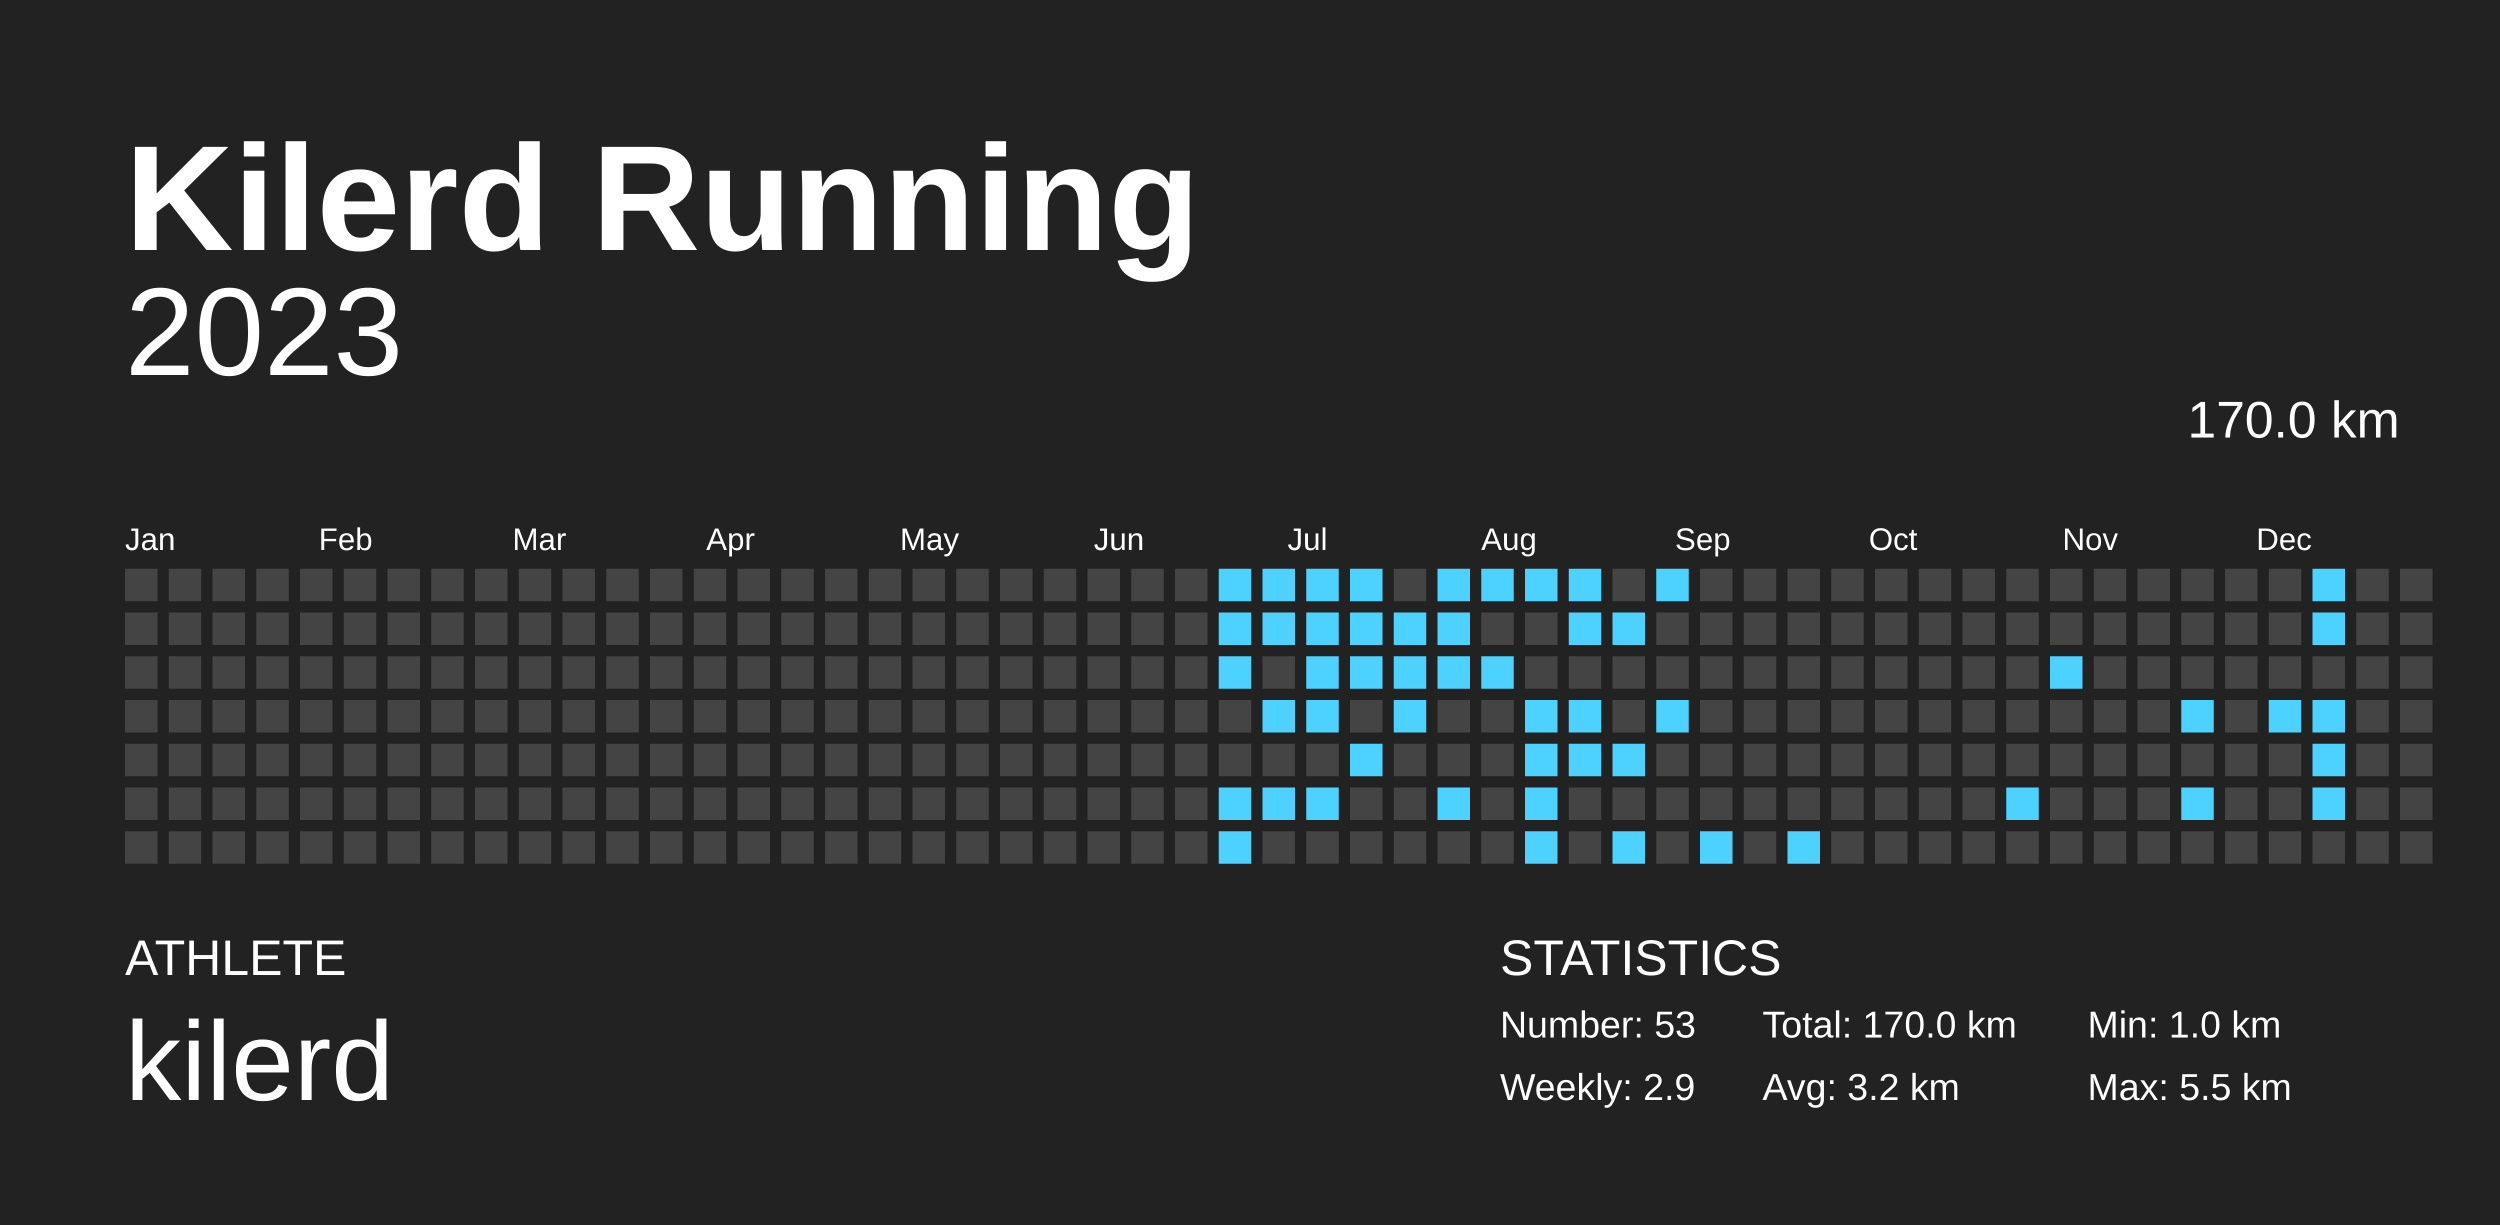
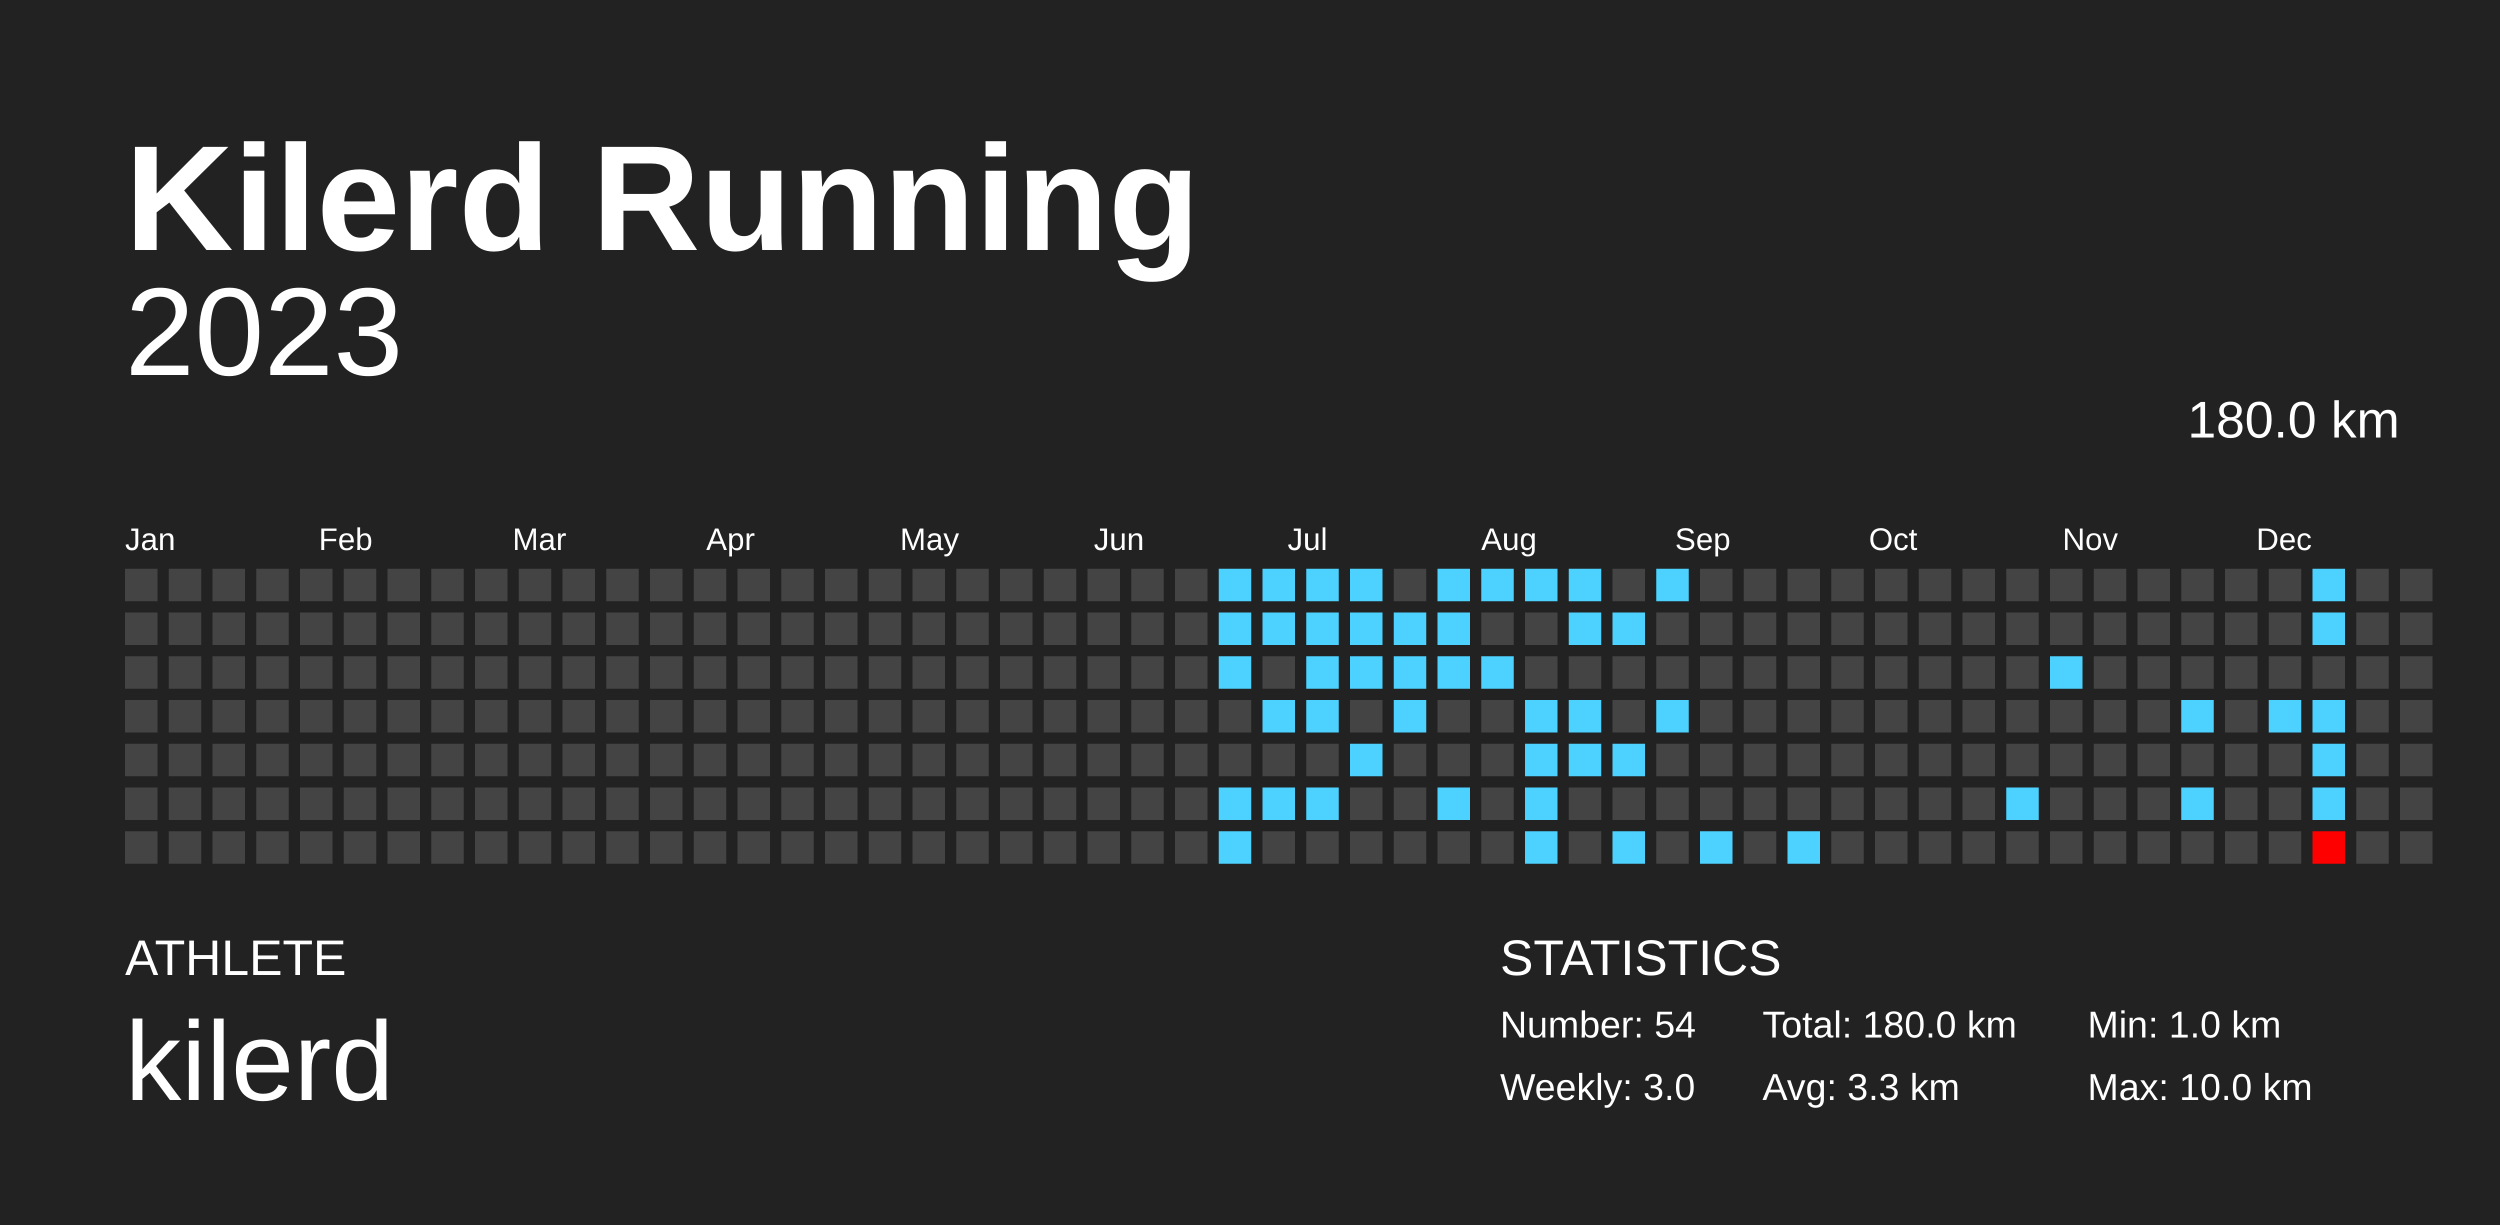
<svg xmlns="http://www.w3.org/2000/svg" baseProfile="full" height="98mm" version="1.1" viewBox="0,0,200,98" width="200mm">
  <defs />
  <rect fill="#222222" height="98" width="200" x="0" y="0" />
  <text fill="#FFFFFF" style="font-size:12px; font-family:Arial; font-weight:bold;" x="10" y="20">Kilerd Running</text>
  <text fill="#FFFFFF" style="font-size:4px; font-family:Arial" x="10" y="78">ATHLETE</text>
  <text fill="#FFFFFF" style="font-size:9px; font-family:Arial" x="10" y="88">kilerd</text>
  <text fill="#FFFFFF" style="font-size:4px; font-family:Arial" x="120" y="78">STATISTICS</text>
-   <text fill="#FFFFFF" style="font-size:3px; font-family:Arial" x="120" y="83">Number: 53</text>
-   <text fill="#FFFFFF" style="font-size:3px; font-family:Arial" x="120" y="88">Weekly: 2.9</text>
-   <text fill="#FFFFFF" style="font-size:3px; font-family:Arial" x="141" y="83">Total: 170.0 km</text>
-   <text fill="#FFFFFF" style="font-size:3px; font-family:Arial" x="141" y="88">Avg: 3.2 km</text>
+   <text fill="#FFFFFF" style="font-size:3px; font-family:Arial" x="120" y="83">Number: 54</text>
+   <text fill="#FFFFFF" style="font-size:3px; font-family:Arial" x="120" y="88">Weekly: 3.0</text>
+   <text fill="#FFFFFF" style="font-size:3px; font-family:Arial" x="141" y="83">Total: 180.0 km</text>
+   <text fill="#FFFFFF" style="font-size:3px; font-family:Arial" x="141" y="88">Avg: 3.3 km</text>
  <text fill="#FFFFFF" style="font-size:3px; font-family:Arial" x="167" y="83">Min: 1.0 km</text>
-   <text fill="#FFFFFF" style="font-size:3px; font-family:Arial" x="167" y="88">Max: 5.5 km</text>
+   <text fill="#FFFFFF" style="font-size:3px; font-family:Arial" x="167" y="88">Max: 10.0 km</text>
  <text alignment-baseline="hanging" fill="#FFFFFF" style="font-size:10.0px; font-family:Arial;" x="10" y="30">2023</text>
-   <text alignment-baseline="hanging" fill="#FFFFFF" style="font-size:4.125px; font-family:Arial;" x="175" y="35">170.0 km</text>
+   <text alignment-baseline="hanging" fill="#FFFFFF" style="font-size:4.125px; font-family:Arial;" x="175" y="35">180.0 km</text>
  <text fill="#FFFFFF" style="font-size:2.5px; font-family:Arial" x="10.0" y="44">Jan</text>
  <text fill="#FFFFFF" style="font-size:2.5px; font-family:Arial" x="25.5" y="44">Feb</text>
  <text fill="#FFFFFF" style="font-size:2.5px; font-family:Arial" x="41.0" y="44">Mar</text>
  <text fill="#FFFFFF" style="font-size:2.5px; font-family:Arial" x="56.5" y="44">Apr</text>
  <text fill="#FFFFFF" style="font-size:2.5px; font-family:Arial" x="72.0" y="44">May</text>
  <text fill="#FFFFFF" style="font-size:2.5px; font-family:Arial" x="87.5" y="44">Jun</text>
  <text fill="#FFFFFF" style="font-size:2.5px; font-family:Arial" x="103.0" y="44">Jul</text>
  <text fill="#FFFFFF" style="font-size:2.5px; font-family:Arial" x="118.5" y="44">Aug</text>
  <text fill="#FFFFFF" style="font-size:2.5px; font-family:Arial" x="134.0" y="44">Sep</text>
  <text fill="#FFFFFF" style="font-size:2.5px; font-family:Arial" x="149.5" y="44">Oct</text>
  <text fill="#FFFFFF" style="font-size:2.5px; font-family:Arial" x="165.0" y="44">Nov</text>
  <text fill="#FFFFFF" style="font-size:2.5px; font-family:Arial" x="180.5" y="44">Dec</text>
  <rect fill="#444444" height="2.6" width="2.6" x="10.0" y="45.5" />
  <rect fill="#444444" height="2.6" width="2.6" x="10.0" y="49.0" />
  <rect fill="#444444" height="2.6" width="2.6" x="10.0" y="52.5" />
  <rect fill="#444444" height="2.6" width="2.6" x="10.0" y="56.0" />
  <rect fill="#444444" height="2.6" width="2.6" x="10.0" y="59.5" />
  <rect fill="#444444" height="2.6" width="2.6" x="10.0" y="63.0" />
  <rect fill="#444444" height="2.6" width="2.6" x="10.0" y="66.5" />
  <rect fill="#444444" height="2.6" width="2.6" x="13.5" y="45.5" />
  <rect fill="#444444" height="2.6" width="2.6" x="13.5" y="49.0" />
  <rect fill="#444444" height="2.6" width="2.6" x="13.5" y="52.5" />
  <rect fill="#444444" height="2.6" width="2.6" x="13.5" y="56.0" />
  <rect fill="#444444" height="2.6" width="2.6" x="13.5" y="59.5" />
  <rect fill="#444444" height="2.6" width="2.6" x="13.5" y="63.0" />
  <rect fill="#444444" height="2.6" width="2.6" x="13.5" y="66.5" />
  <rect fill="#444444" height="2.6" width="2.6" x="17.0" y="45.5" />
  <rect fill="#444444" height="2.6" width="2.6" x="17.0" y="49.0" />
  <rect fill="#444444" height="2.6" width="2.6" x="17.0" y="52.5" />
  <rect fill="#444444" height="2.6" width="2.6" x="17.0" y="56.0" />
  <rect fill="#444444" height="2.6" width="2.6" x="17.0" y="59.5" />
  <rect fill="#444444" height="2.6" width="2.6" x="17.0" y="63.0" />
  <rect fill="#444444" height="2.6" width="2.6" x="17.0" y="66.5" />
  <rect fill="#444444" height="2.6" width="2.6" x="20.5" y="45.5" />
  <rect fill="#444444" height="2.6" width="2.6" x="20.5" y="49.0" />
  <rect fill="#444444" height="2.6" width="2.6" x="20.5" y="52.5" />
  <rect fill="#444444" height="2.6" width="2.6" x="20.5" y="56.0" />
  <rect fill="#444444" height="2.6" width="2.6" x="20.5" y="59.5" />
  <rect fill="#444444" height="2.6" width="2.6" x="20.5" y="63.0" />
  <rect fill="#444444" height="2.6" width="2.6" x="20.5" y="66.5" />
  <rect fill="#444444" height="2.6" width="2.6" x="24.0" y="45.5" />
  <rect fill="#444444" height="2.6" width="2.6" x="24.0" y="49.0" />
  <rect fill="#444444" height="2.6" width="2.6" x="24.0" y="52.5" />
  <rect fill="#444444" height="2.6" width="2.6" x="24.0" y="56.0" />
  <rect fill="#444444" height="2.6" width="2.6" x="24.0" y="59.5" />
  <rect fill="#444444" height="2.6" width="2.6" x="24.0" y="63.0" />
  <rect fill="#444444" height="2.6" width="2.6" x="24.0" y="66.5" />
  <rect fill="#444444" height="2.6" width="2.6" x="27.5" y="45.5" />
  <rect fill="#444444" height="2.6" width="2.6" x="27.5" y="49.0" />
  <rect fill="#444444" height="2.6" width="2.6" x="27.5" y="52.5" />
  <rect fill="#444444" height="2.6" width="2.6" x="27.5" y="56.0" />
  <rect fill="#444444" height="2.6" width="2.6" x="27.5" y="59.5" />
  <rect fill="#444444" height="2.6" width="2.6" x="27.5" y="63.0" />
  <rect fill="#444444" height="2.6" width="2.6" x="27.5" y="66.5" />
  <rect fill="#444444" height="2.6" width="2.6" x="31.0" y="45.5" />
  <rect fill="#444444" height="2.6" width="2.6" x="31.0" y="49.0" />
  <rect fill="#444444" height="2.6" width="2.6" x="31.0" y="52.5" />
  <rect fill="#444444" height="2.6" width="2.6" x="31.0" y="56.0" />
  <rect fill="#444444" height="2.6" width="2.6" x="31.0" y="59.5" />
  <rect fill="#444444" height="2.6" width="2.6" x="31.0" y="63.0" />
  <rect fill="#444444" height="2.6" width="2.6" x="31.0" y="66.5" />
  <rect fill="#444444" height="2.6" width="2.6" x="34.5" y="45.5" />
  <rect fill="#444444" height="2.6" width="2.6" x="34.5" y="49.0" />
  <rect fill="#444444" height="2.6" width="2.6" x="34.5" y="52.5" />
  <rect fill="#444444" height="2.6" width="2.6" x="34.5" y="56.0" />
  <rect fill="#444444" height="2.6" width="2.6" x="34.5" y="59.5" />
  <rect fill="#444444" height="2.6" width="2.6" x="34.5" y="63.0" />
  <rect fill="#444444" height="2.6" width="2.6" x="34.5" y="66.5" />
  <rect fill="#444444" height="2.6" width="2.6" x="38.0" y="45.5" />
  <rect fill="#444444" height="2.6" width="2.6" x="38.0" y="49.0" />
  <rect fill="#444444" height="2.6" width="2.6" x="38.0" y="52.5" />
  <rect fill="#444444" height="2.6" width="2.6" x="38.0" y="56.0" />
  <rect fill="#444444" height="2.6" width="2.6" x="38.0" y="59.5" />
  <rect fill="#444444" height="2.6" width="2.6" x="38.0" y="63.0" />
  <rect fill="#444444" height="2.6" width="2.6" x="38.0" y="66.5" />
  <rect fill="#444444" height="2.6" width="2.6" x="41.5" y="45.5" />
  <rect fill="#444444" height="2.6" width="2.6" x="41.5" y="49.0" />
  <rect fill="#444444" height="2.6" width="2.6" x="41.5" y="52.5" />
  <rect fill="#444444" height="2.6" width="2.6" x="41.5" y="56.0" />
  <rect fill="#444444" height="2.6" width="2.6" x="41.5" y="59.5" />
  <rect fill="#444444" height="2.6" width="2.6" x="41.5" y="63.0" />
  <rect fill="#444444" height="2.6" width="2.6" x="41.5" y="66.5" />
  <rect fill="#444444" height="2.6" width="2.6" x="45.0" y="45.5" />
  <rect fill="#444444" height="2.6" width="2.6" x="45.0" y="49.0" />
  <rect fill="#444444" height="2.6" width="2.6" x="45.0" y="52.5" />
  <rect fill="#444444" height="2.6" width="2.6" x="45.0" y="56.0" />
  <rect fill="#444444" height="2.6" width="2.6" x="45.0" y="59.5" />
  <rect fill="#444444" height="2.6" width="2.6" x="45.0" y="63.0" />
  <rect fill="#444444" height="2.6" width="2.6" x="45.0" y="66.5" />
  <rect fill="#444444" height="2.6" width="2.6" x="48.5" y="45.5" />
  <rect fill="#444444" height="2.6" width="2.6" x="48.5" y="49.0" />
  <rect fill="#444444" height="2.6" width="2.6" x="48.5" y="52.5" />
  <rect fill="#444444" height="2.6" width="2.6" x="48.5" y="56.0" />
  <rect fill="#444444" height="2.6" width="2.6" x="48.5" y="59.5" />
  <rect fill="#444444" height="2.6" width="2.6" x="48.5" y="63.0" />
  <rect fill="#444444" height="2.6" width="2.6" x="48.5" y="66.5" />
  <rect fill="#444444" height="2.6" width="2.6" x="52.0" y="45.5" />
  <rect fill="#444444" height="2.6" width="2.6" x="52.0" y="49.0" />
  <rect fill="#444444" height="2.6" width="2.6" x="52.0" y="52.5" />
  <rect fill="#444444" height="2.6" width="2.6" x="52.0" y="56.0" />
  <rect fill="#444444" height="2.6" width="2.6" x="52.0" y="59.5" />
  <rect fill="#444444" height="2.6" width="2.6" x="52.0" y="63.0" />
  <rect fill="#444444" height="2.6" width="2.6" x="52.0" y="66.5" />
  <rect fill="#444444" height="2.6" width="2.6" x="55.5" y="45.5" />
  <rect fill="#444444" height="2.6" width="2.6" x="55.5" y="49.0" />
  <rect fill="#444444" height="2.6" width="2.6" x="55.5" y="52.5" />
  <rect fill="#444444" height="2.6" width="2.6" x="55.5" y="56.0" />
  <rect fill="#444444" height="2.6" width="2.6" x="55.5" y="59.5" />
  <rect fill="#444444" height="2.6" width="2.6" x="55.5" y="63.0" />
  <rect fill="#444444" height="2.6" width="2.6" x="55.5" y="66.5" />
  <rect fill="#444444" height="2.6" width="2.6" x="59.0" y="45.5" />
  <rect fill="#444444" height="2.6" width="2.6" x="59.0" y="49.0" />
  <rect fill="#444444" height="2.6" width="2.6" x="59.0" y="52.5" />
  <rect fill="#444444" height="2.6" width="2.6" x="59.0" y="56.0" />
  <rect fill="#444444" height="2.6" width="2.6" x="59.0" y="59.5" />
  <rect fill="#444444" height="2.6" width="2.6" x="59.0" y="63.0" />
  <rect fill="#444444" height="2.6" width="2.6" x="59.0" y="66.5" />
  <rect fill="#444444" height="2.6" width="2.6" x="62.5" y="45.5" />
  <rect fill="#444444" height="2.6" width="2.6" x="62.5" y="49.0" />
  <rect fill="#444444" height="2.6" width="2.6" x="62.5" y="52.5" />
  <rect fill="#444444" height="2.6" width="2.6" x="62.5" y="56.0" />
  <rect fill="#444444" height="2.6" width="2.6" x="62.5" y="59.5" />
  <rect fill="#444444" height="2.6" width="2.6" x="62.5" y="63.0" />
  <rect fill="#444444" height="2.6" width="2.6" x="62.5" y="66.5" />
  <rect fill="#444444" height="2.6" width="2.6" x="66.0" y="45.5" />
  <rect fill="#444444" height="2.6" width="2.6" x="66.0" y="49.0" />
  <rect fill="#444444" height="2.6" width="2.6" x="66.0" y="52.5" />
  <rect fill="#444444" height="2.6" width="2.6" x="66.0" y="56.0" />
  <rect fill="#444444" height="2.6" width="2.6" x="66.0" y="59.5" />
  <rect fill="#444444" height="2.6" width="2.6" x="66.0" y="63.0" />
  <rect fill="#444444" height="2.6" width="2.6" x="66.0" y="66.5" />
  <rect fill="#444444" height="2.6" width="2.6" x="69.5" y="45.5" />
  <rect fill="#444444" height="2.6" width="2.6" x="69.5" y="49.0" />
  <rect fill="#444444" height="2.6" width="2.6" x="69.5" y="52.5" />
  <rect fill="#444444" height="2.6" width="2.6" x="69.5" y="56.0" />
  <rect fill="#444444" height="2.6" width="2.6" x="69.5" y="59.5" />
  <rect fill="#444444" height="2.6" width="2.6" x="69.5" y="63.0" />
  <rect fill="#444444" height="2.6" width="2.6" x="69.5" y="66.5" />
  <rect fill="#444444" height="2.6" width="2.6" x="73.0" y="45.5" />
  <rect fill="#444444" height="2.6" width="2.6" x="73.0" y="49.0" />
  <rect fill="#444444" height="2.6" width="2.6" x="73.0" y="52.5" />
  <rect fill="#444444" height="2.6" width="2.6" x="73.0" y="56.0" />
  <rect fill="#444444" height="2.6" width="2.6" x="73.0" y="59.5" />
  <rect fill="#444444" height="2.6" width="2.6" x="73.0" y="63.0" />
  <rect fill="#444444" height="2.6" width="2.6" x="73.0" y="66.5" />
  <rect fill="#444444" height="2.6" width="2.6" x="76.5" y="45.5" />
  <rect fill="#444444" height="2.6" width="2.6" x="76.5" y="49.0" />
  <rect fill="#444444" height="2.6" width="2.6" x="76.5" y="52.5" />
  <rect fill="#444444" height="2.6" width="2.6" x="76.5" y="56.0" />
  <rect fill="#444444" height="2.6" width="2.6" x="76.5" y="59.5" />
  <rect fill="#444444" height="2.6" width="2.6" x="76.5" y="63.0" />
  <rect fill="#444444" height="2.6" width="2.6" x="76.5" y="66.5" />
  <rect fill="#444444" height="2.6" width="2.6" x="80.0" y="45.5" />
  <rect fill="#444444" height="2.6" width="2.6" x="80.0" y="49.0" />
  <rect fill="#444444" height="2.6" width="2.6" x="80.0" y="52.5" />
  <rect fill="#444444" height="2.6" width="2.6" x="80.0" y="56.0" />
  <rect fill="#444444" height="2.6" width="2.6" x="80.0" y="59.5" />
  <rect fill="#444444" height="2.6" width="2.6" x="80.0" y="63.0" />
  <rect fill="#444444" height="2.6" width="2.6" x="80.0" y="66.5" />
  <rect fill="#444444" height="2.6" width="2.6" x="83.5" y="45.5" />
  <rect fill="#444444" height="2.6" width="2.6" x="83.5" y="49.0" />
  <rect fill="#444444" height="2.6" width="2.6" x="83.5" y="52.5" />
  <rect fill="#444444" height="2.6" width="2.6" x="83.5" y="56.0" />
  <rect fill="#444444" height="2.6" width="2.6" x="83.5" y="59.5" />
  <rect fill="#444444" height="2.6" width="2.6" x="83.5" y="63.0" />
  <rect fill="#444444" height="2.6" width="2.6" x="83.5" y="66.5" />
  <rect fill="#444444" height="2.6" width="2.6" x="87.0" y="45.5" />
  <rect fill="#444444" height="2.6" width="2.6" x="87.0" y="49.0" />
  <rect fill="#444444" height="2.6" width="2.6" x="87.0" y="52.5" />
  <rect fill="#444444" height="2.6" width="2.6" x="87.0" y="56.0" />
  <rect fill="#444444" height="2.6" width="2.6" x="87.0" y="59.5" />
  <rect fill="#444444" height="2.6" width="2.6" x="87.0" y="63.0" />
  <rect fill="#444444" height="2.6" width="2.6" x="87.0" y="66.5" />
  <rect fill="#444444" height="2.6" width="2.6" x="90.5" y="45.5" />
  <rect fill="#444444" height="2.6" width="2.6" x="90.5" y="49.0" />
  <rect fill="#444444" height="2.6" width="2.6" x="90.5" y="52.5" />
  <rect fill="#444444" height="2.6" width="2.6" x="90.5" y="56.0" />
  <rect fill="#444444" height="2.6" width="2.6" x="90.5" y="59.5" />
  <rect fill="#444444" height="2.6" width="2.6" x="90.5" y="63.0" />
  <rect fill="#444444" height="2.6" width="2.6" x="90.5" y="66.5" />
  <rect fill="#444444" height="2.6" width="2.6" x="94.0" y="45.5" />
  <rect fill="#444444" height="2.6" width="2.6" x="94.0" y="49.0" />
  <rect fill="#444444" height="2.6" width="2.6" x="94.0" y="52.5" />
  <rect fill="#444444" height="2.6" width="2.6" x="94.0" y="56.0" />
  <rect fill="#444444" height="2.6" width="2.6" x="94.0" y="59.5" />
  <rect fill="#444444" height="2.6" width="2.6" x="94.0" y="63.0" />
  <rect fill="#444444" height="2.6" width="2.6" x="94.0" y="66.5" />
  <rect fill="#4dd2ff" height="2.6" width="2.6" x="97.5" y="45.5" />
  <rect fill="#4dd2ff" height="2.6" width="2.6" x="97.5" y="49.0" />
  <rect fill="#4dd2ff" height="2.6" width="2.6" x="97.5" y="52.5" />
  <rect fill="#444444" height="2.6" width="2.6" x="97.5" y="56.0" />
  <rect fill="#444444" height="2.6" width="2.6" x="97.5" y="59.5" />
  <rect fill="#4dd2ff" height="2.6" width="2.6" x="97.5" y="63.0" />
  <rect fill="#4dd2ff" height="2.6" width="2.6" x="97.5" y="66.5" />
  <rect fill="#4dd2ff" height="2.6" width="2.6" x="101.0" y="45.5" />
  <rect fill="#4dd2ff" height="2.6" width="2.6" x="101.0" y="49.0" />
  <rect fill="#444444" height="2.6" width="2.6" x="101.0" y="52.5" />
  <rect fill="#4dd2ff" height="2.6" width="2.6" x="101.0" y="56.0" />
  <rect fill="#444444" height="2.6" width="2.6" x="101.0" y="59.5" />
  <rect fill="#4dd2ff" height="2.6" width="2.6" x="101.0" y="63.0" />
  <rect fill="#444444" height="2.6" width="2.6" x="101.0" y="66.5" />
  <rect fill="#4dd2ff" height="2.6" width="2.6" x="104.5" y="45.5" />
  <rect fill="#4dd2ff" height="2.6" width="2.6" x="104.5" y="49.0" />
  <rect fill="#4dd2ff" height="2.6" width="2.6" x="104.5" y="52.5" />
  <rect fill="#4dd2ff" height="2.6" width="2.6" x="104.5" y="56.0" />
  <rect fill="#444444" height="2.6" width="2.6" x="104.5" y="59.5" />
  <rect fill="#4dd2ff" height="2.6" width="2.6" x="104.5" y="63.0" />
  <rect fill="#444444" height="2.6" width="2.6" x="104.5" y="66.5" />
  <rect fill="#4dd2ff" height="2.6" width="2.6" x="108.0" y="45.5" />
  <rect fill="#4dd2ff" height="2.6" width="2.6" x="108.0" y="49.0" />
  <rect fill="#4dd2ff" height="2.6" width="2.6" x="108.0" y="52.5" />
  <rect fill="#444444" height="2.6" width="2.6" x="108.0" y="56.0" />
  <rect fill="#4dd2ff" height="2.6" width="2.6" x="108.0" y="59.5" />
  <rect fill="#444444" height="2.6" width="2.6" x="108.0" y="63.0" />
  <rect fill="#444444" height="2.6" width="2.6" x="108.0" y="66.5" />
  <rect fill="#444444" height="2.6" width="2.6" x="111.5" y="45.5" />
  <rect fill="#4dd2ff" height="2.6" width="2.6" x="111.5" y="49.0" />
  <rect fill="#4dd2ff" height="2.6" width="2.6" x="111.5" y="52.5" />
  <rect fill="#4dd2ff" height="2.6" width="2.6" x="111.5" y="56.0" />
  <rect fill="#444444" height="2.6" width="2.6" x="111.5" y="59.5" />
  <rect fill="#444444" height="2.6" width="2.6" x="111.5" y="63.0" />
  <rect fill="#444444" height="2.6" width="2.6" x="111.5" y="66.5" />
  <rect fill="#4dd2ff" height="2.6" width="2.6" x="115.0" y="45.5" />
  <rect fill="#4dd2ff" height="2.6" width="2.6" x="115.0" y="49.0" />
  <rect fill="#4dd2ff" height="2.6" width="2.6" x="115.0" y="52.5" />
  <rect fill="#444444" height="2.6" width="2.6" x="115.0" y="56.0" />
  <rect fill="#444444" height="2.6" width="2.6" x="115.0" y="59.5" />
  <rect fill="#4dd2ff" height="2.6" width="2.6" x="115.0" y="63.0" />
  <rect fill="#444444" height="2.6" width="2.6" x="115.0" y="66.5" />
  <rect fill="#4dd2ff" height="2.6" width="2.6" x="118.5" y="45.5" />
  <rect fill="#444444" height="2.6" width="2.6" x="118.5" y="49.0" />
  <rect fill="#4dd2ff" height="2.6" width="2.6" x="118.5" y="52.5" />
  <rect fill="#444444" height="2.6" width="2.6" x="118.5" y="56.0" />
  <rect fill="#444444" height="2.6" width="2.6" x="118.5" y="59.5" />
  <rect fill="#444444" height="2.6" width="2.6" x="118.5" y="63.0" />
  <rect fill="#444444" height="2.6" width="2.6" x="118.5" y="66.5" />
  <rect fill="#4dd2ff" height="2.6" width="2.6" x="122.0" y="45.5" />
  <rect fill="#444444" height="2.6" width="2.6" x="122.0" y="49.0" />
  <rect fill="#444444" height="2.6" width="2.6" x="122.0" y="52.5" />
  <rect fill="#4dd2ff" height="2.6" width="2.6" x="122.0" y="56.0" />
  <rect fill="#4dd2ff" height="2.6" width="2.6" x="122.0" y="59.5" />
  <rect fill="#4dd2ff" height="2.6" width="2.6" x="122.0" y="63.0" />
  <rect fill="#4dd2ff" height="2.6" width="2.6" x="122.0" y="66.5" />
  <rect fill="#4dd2ff" height="2.6" width="2.6" x="125.5" y="45.5" />
  <rect fill="#4dd2ff" height="2.6" width="2.6" x="125.5" y="49.0" />
  <rect fill="#444444" height="2.6" width="2.6" x="125.5" y="52.5" />
  <rect fill="#4dd2ff" height="2.6" width="2.6" x="125.5" y="56.0" />
  <rect fill="#4dd2ff" height="2.6" width="2.6" x="125.5" y="59.5" />
  <rect fill="#444444" height="2.6" width="2.6" x="125.5" y="63.0" />
  <rect fill="#444444" height="2.6" width="2.6" x="125.5" y="66.5" />
  <rect fill="#444444" height="2.6" width="2.6" x="129.0" y="45.5" />
  <rect fill="#4dd2ff" height="2.6" width="2.6" x="129.0" y="49.0" />
  <rect fill="#444444" height="2.6" width="2.6" x="129.0" y="52.5" />
  <rect fill="#444444" height="2.6" width="2.6" x="129.0" y="56.0" />
  <rect fill="#4dd2ff" height="2.6" width="2.6" x="129.0" y="59.5" />
  <rect fill="#444444" height="2.6" width="2.6" x="129.0" y="63.0" />
  <rect fill="#4dd2ff" height="2.6" width="2.6" x="129.0" y="66.5" />
  <rect fill="#4dd2ff" height="2.6" width="2.6" x="132.5" y="45.5" />
  <rect fill="#444444" height="2.6" width="2.6" x="132.5" y="49.0" />
  <rect fill="#444444" height="2.6" width="2.6" x="132.5" y="52.5" />
  <rect fill="#4dd2ff" height="2.6" width="2.6" x="132.5" y="56.0" />
  <rect fill="#444444" height="2.6" width="2.6" x="132.5" y="59.5" />
  <rect fill="#444444" height="2.6" width="2.6" x="132.5" y="63.0" />
  <rect fill="#444444" height="2.6" width="2.6" x="132.5" y="66.5" />
  <rect fill="#444444" height="2.6" width="2.6" x="136.0" y="45.5" />
  <rect fill="#444444" height="2.6" width="2.6" x="136.0" y="49.0" />
  <rect fill="#444444" height="2.6" width="2.6" x="136.0" y="52.5" />
  <rect fill="#444444" height="2.6" width="2.6" x="136.0" y="56.0" />
  <rect fill="#444444" height="2.6" width="2.6" x="136.0" y="59.5" />
  <rect fill="#444444" height="2.6" width="2.6" x="136.0" y="63.0" />
  <rect fill="#4dd2ff" height="2.6" width="2.6" x="136.0" y="66.5" />
  <rect fill="#444444" height="2.6" width="2.6" x="139.5" y="45.5" />
  <rect fill="#444444" height="2.6" width="2.6" x="139.5" y="49.0" />
  <rect fill="#444444" height="2.6" width="2.6" x="139.5" y="52.5" />
  <rect fill="#444444" height="2.6" width="2.6" x="139.5" y="56.0" />
  <rect fill="#444444" height="2.6" width="2.6" x="139.5" y="59.5" />
  <rect fill="#444444" height="2.6" width="2.6" x="139.5" y="63.0" />
  <rect fill="#444444" height="2.6" width="2.6" x="139.5" y="66.5" />
  <rect fill="#444444" height="2.6" width="2.6" x="143.0" y="45.5" />
  <rect fill="#444444" height="2.6" width="2.6" x="143.0" y="49.0" />
  <rect fill="#444444" height="2.6" width="2.6" x="143.0" y="52.5" />
  <rect fill="#444444" height="2.6" width="2.6" x="143.0" y="56.0" />
  <rect fill="#444444" height="2.6" width="2.6" x="143.0" y="59.5" />
  <rect fill="#444444" height="2.6" width="2.6" x="143.0" y="63.0" />
  <rect fill="#4dd2ff" height="2.6" width="2.6" x="143.0" y="66.5" />
  <rect fill="#444444" height="2.6" width="2.6" x="146.5" y="45.5" />
  <rect fill="#444444" height="2.6" width="2.6" x="146.5" y="49.0" />
  <rect fill="#444444" height="2.6" width="2.6" x="146.5" y="52.5" />
  <rect fill="#444444" height="2.6" width="2.6" x="146.5" y="56.0" />
  <rect fill="#444444" height="2.6" width="2.6" x="146.5" y="59.5" />
  <rect fill="#444444" height="2.6" width="2.6" x="146.5" y="63.0" />
  <rect fill="#444444" height="2.6" width="2.6" x="146.5" y="66.5" />
  <rect fill="#444444" height="2.6" width="2.6" x="150.0" y="45.5" />
  <rect fill="#444444" height="2.6" width="2.6" x="150.0" y="49.0" />
  <rect fill="#444444" height="2.6" width="2.6" x="150.0" y="52.5" />
  <rect fill="#444444" height="2.6" width="2.6" x="150.0" y="56.0" />
  <rect fill="#444444" height="2.6" width="2.6" x="150.0" y="59.5" />
  <rect fill="#444444" height="2.6" width="2.6" x="150.0" y="63.0" />
  <rect fill="#444444" height="2.6" width="2.6" x="150.0" y="66.5" />
  <rect fill="#444444" height="2.6" width="2.6" x="153.5" y="45.5" />
  <rect fill="#444444" height="2.6" width="2.6" x="153.5" y="49.0" />
  <rect fill="#444444" height="2.6" width="2.6" x="153.5" y="52.5" />
  <rect fill="#444444" height="2.6" width="2.6" x="153.5" y="56.0" />
  <rect fill="#444444" height="2.6" width="2.6" x="153.5" y="59.5" />
  <rect fill="#444444" height="2.6" width="2.6" x="153.5" y="63.0" />
  <rect fill="#444444" height="2.6" width="2.6" x="153.5" y="66.5" />
  <rect fill="#444444" height="2.6" width="2.6" x="157.0" y="45.5" />
  <rect fill="#444444" height="2.6" width="2.6" x="157.0" y="49.0" />
  <rect fill="#444444" height="2.6" width="2.6" x="157.0" y="52.5" />
  <rect fill="#444444" height="2.6" width="2.6" x="157.0" y="56.0" />
  <rect fill="#444444" height="2.6" width="2.6" x="157.0" y="59.5" />
  <rect fill="#444444" height="2.6" width="2.6" x="157.0" y="63.0" />
  <rect fill="#444444" height="2.6" width="2.6" x="157.0" y="66.5" />
  <rect fill="#444444" height="2.6" width="2.6" x="160.5" y="45.5" />
  <rect fill="#444444" height="2.6" width="2.6" x="160.5" y="49.0" />
  <rect fill="#444444" height="2.6" width="2.6" x="160.5" y="52.5" />
  <rect fill="#444444" height="2.6" width="2.6" x="160.5" y="56.0" />
  <rect fill="#444444" height="2.6" width="2.6" x="160.5" y="59.5" />
  <rect fill="#4dd2ff" height="2.6" width="2.6" x="160.5" y="63.0" />
  <rect fill="#444444" height="2.6" width="2.6" x="160.5" y="66.5" />
  <rect fill="#444444" height="2.6" width="2.6" x="164.0" y="45.5" />
  <rect fill="#444444" height="2.6" width="2.6" x="164.0" y="49.0" />
  <rect fill="#4dd2ff" height="2.6" width="2.6" x="164.0" y="52.5" />
  <rect fill="#444444" height="2.6" width="2.6" x="164.0" y="56.0" />
  <rect fill="#444444" height="2.6" width="2.6" x="164.0" y="59.5" />
  <rect fill="#444444" height="2.6" width="2.6" x="164.0" y="63.0" />
  <rect fill="#444444" height="2.6" width="2.6" x="164.0" y="66.5" />
  <rect fill="#444444" height="2.6" width="2.6" x="167.5" y="45.5" />
  <rect fill="#444444" height="2.6" width="2.6" x="167.5" y="49.0" />
  <rect fill="#444444" height="2.6" width="2.6" x="167.5" y="52.5" />
  <rect fill="#444444" height="2.6" width="2.6" x="167.5" y="56.0" />
  <rect fill="#444444" height="2.6" width="2.6" x="167.5" y="59.5" />
  <rect fill="#444444" height="2.6" width="2.6" x="167.5" y="63.0" />
  <rect fill="#444444" height="2.6" width="2.6" x="167.5" y="66.5" />
  <rect fill="#444444" height="2.6" width="2.6" x="171.0" y="45.5" />
  <rect fill="#444444" height="2.6" width="2.6" x="171.0" y="49.0" />
  <rect fill="#444444" height="2.6" width="2.6" x="171.0" y="52.5" />
  <rect fill="#444444" height="2.6" width="2.6" x="171.0" y="56.0" />
  <rect fill="#444444" height="2.6" width="2.6" x="171.0" y="59.5" />
  <rect fill="#444444" height="2.6" width="2.6" x="171.0" y="63.0" />
  <rect fill="#444444" height="2.6" width="2.6" x="171.0" y="66.5" />
  <rect fill="#444444" height="2.6" width="2.6" x="174.5" y="45.5" />
  <rect fill="#444444" height="2.6" width="2.6" x="174.5" y="49.0" />
  <rect fill="#444444" height="2.6" width="2.6" x="174.5" y="52.5" />
  <rect fill="#4dd2ff" height="2.6" width="2.6" x="174.5" y="56.0" />
  <rect fill="#444444" height="2.6" width="2.6" x="174.5" y="59.5" />
  <rect fill="#4dd2ff" height="2.6" width="2.6" x="174.5" y="63.0" />
  <rect fill="#444444" height="2.6" width="2.6" x="174.5" y="66.5" />
  <rect fill="#444444" height="2.6" width="2.6" x="178.0" y="45.5" />
  <rect fill="#444444" height="2.6" width="2.6" x="178.0" y="49.0" />
  <rect fill="#444444" height="2.6" width="2.6" x="178.0" y="52.5" />
  <rect fill="#444444" height="2.6" width="2.6" x="178.0" y="56.0" />
  <rect fill="#444444" height="2.6" width="2.6" x="178.0" y="59.5" />
  <rect fill="#444444" height="2.6" width="2.6" x="178.0" y="63.0" />
  <rect fill="#444444" height="2.6" width="2.6" x="178.0" y="66.5" />
  <rect fill="#444444" height="2.6" width="2.6" x="181.5" y="45.5" />
  <rect fill="#444444" height="2.6" width="2.6" x="181.5" y="49.0" />
  <rect fill="#444444" height="2.6" width="2.6" x="181.5" y="52.5" />
  <rect fill="#4dd2ff" height="2.6" width="2.6" x="181.5" y="56.0" />
  <rect fill="#444444" height="2.6" width="2.6" x="181.5" y="59.5" />
  <rect fill="#444444" height="2.6" width="2.6" x="181.5" y="63.0" />
  <rect fill="#444444" height="2.6" width="2.6" x="181.5" y="66.5" />
  <rect fill="#4dd2ff" height="2.6" width="2.6" x="185.0" y="45.5" />
  <rect fill="#4dd2ff" height="2.6" width="2.6" x="185.0" y="49.0" />
  <rect fill="#444444" height="2.6" width="2.6" x="185.0" y="52.5" />
  <rect fill="#4dd2ff" height="2.6" width="2.6" x="185.0" y="56.0" />
  <rect fill="#4dd2ff" height="2.6" width="2.6" x="185.0" y="59.5" />
  <rect fill="#4dd2ff" height="2.6" width="2.6" x="185.0" y="63.0" />
-   <rect fill="#444444" height="2.6" width="2.6" x="185.0" y="66.5" />
+   <rect fill="#ff0000" height="2.6" width="2.6" x="185.0" y="66.5" />
  <rect fill="#444444" height="2.6" width="2.6" x="188.5" y="45.5" />
  <rect fill="#444444" height="2.6" width="2.6" x="188.5" y="49.0" />
  <rect fill="#444444" height="2.6" width="2.6" x="188.5" y="52.5" />
  <rect fill="#444444" height="2.6" width="2.6" x="188.5" y="56.0" />
  <rect fill="#444444" height="2.6" width="2.6" x="188.5" y="59.5" />
  <rect fill="#444444" height="2.6" width="2.6" x="188.5" y="63.0" />
  <rect fill="#444444" height="2.6" width="2.6" x="188.5" y="66.5" />
  <rect fill="#444444" height="2.6" width="2.6" x="192.0" y="45.5" />
  <rect fill="#444444" height="2.6" width="2.6" x="192.0" y="49.0" />
  <rect fill="#444444" height="2.6" width="2.6" x="192.0" y="52.5" />
  <rect fill="#444444" height="2.6" width="2.6" x="192.0" y="56.0" />
  <rect fill="#444444" height="2.6" width="2.6" x="192.0" y="59.5" />
  <rect fill="#444444" height="2.6" width="2.6" x="192.0" y="63.0" />
  <rect fill="#444444" height="2.6" width="2.6" x="192.0" y="66.5" />
</svg>
